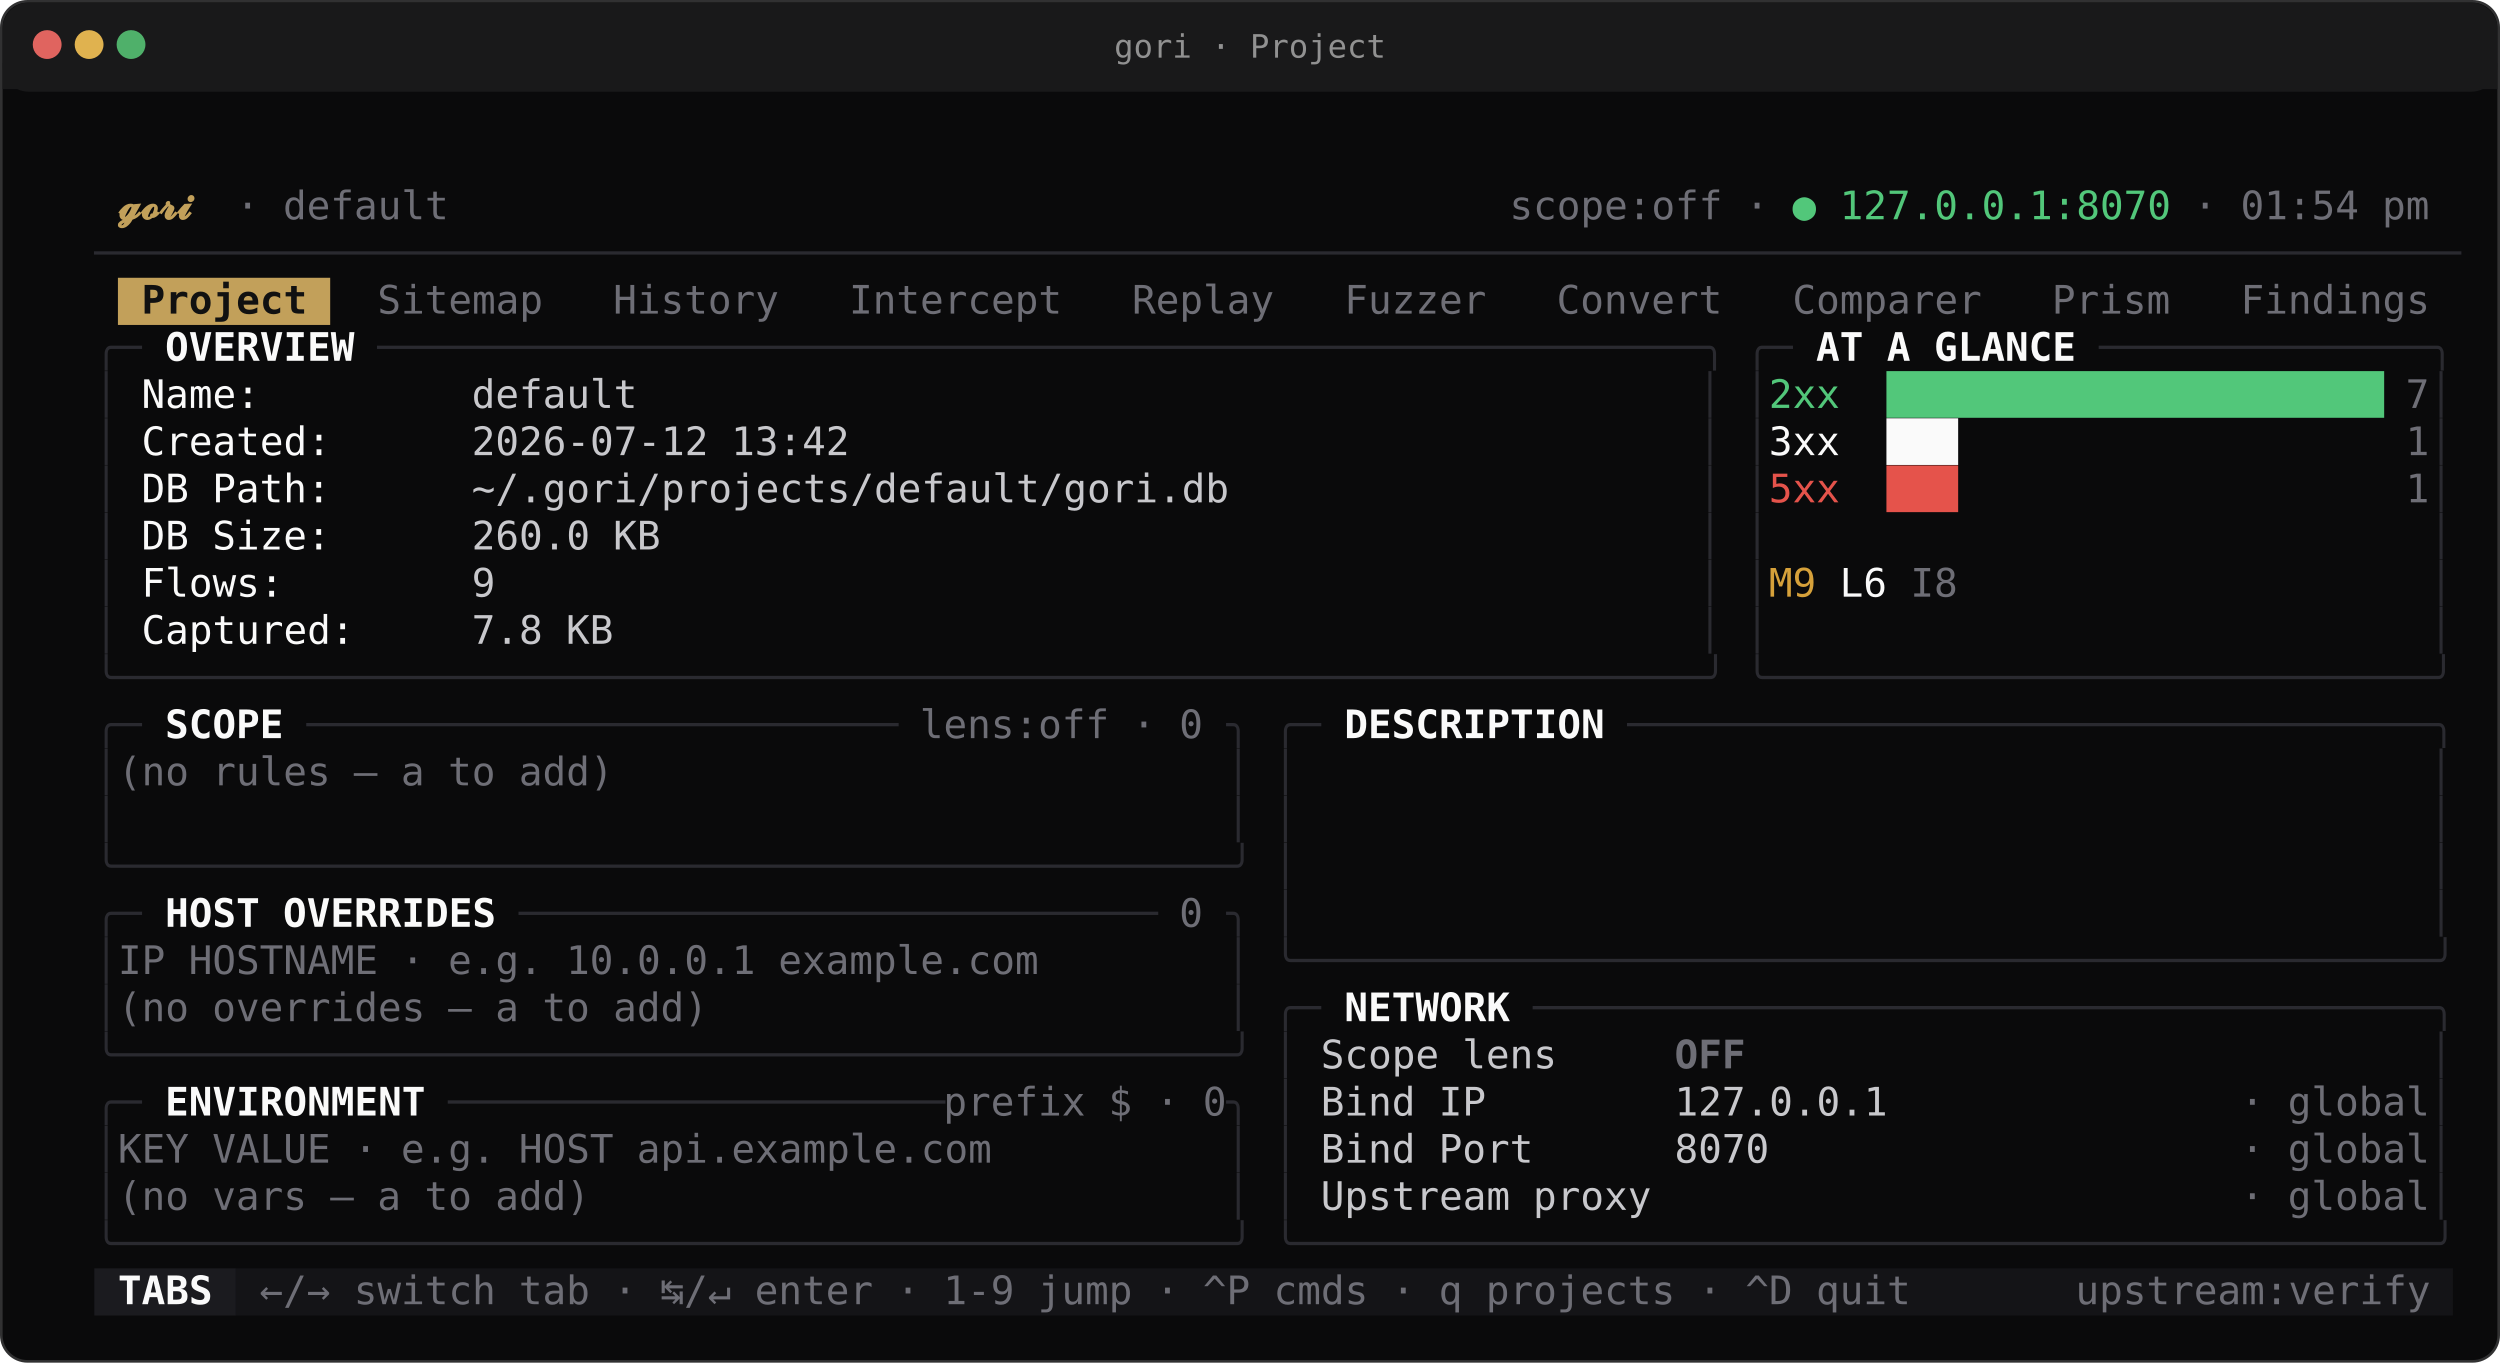
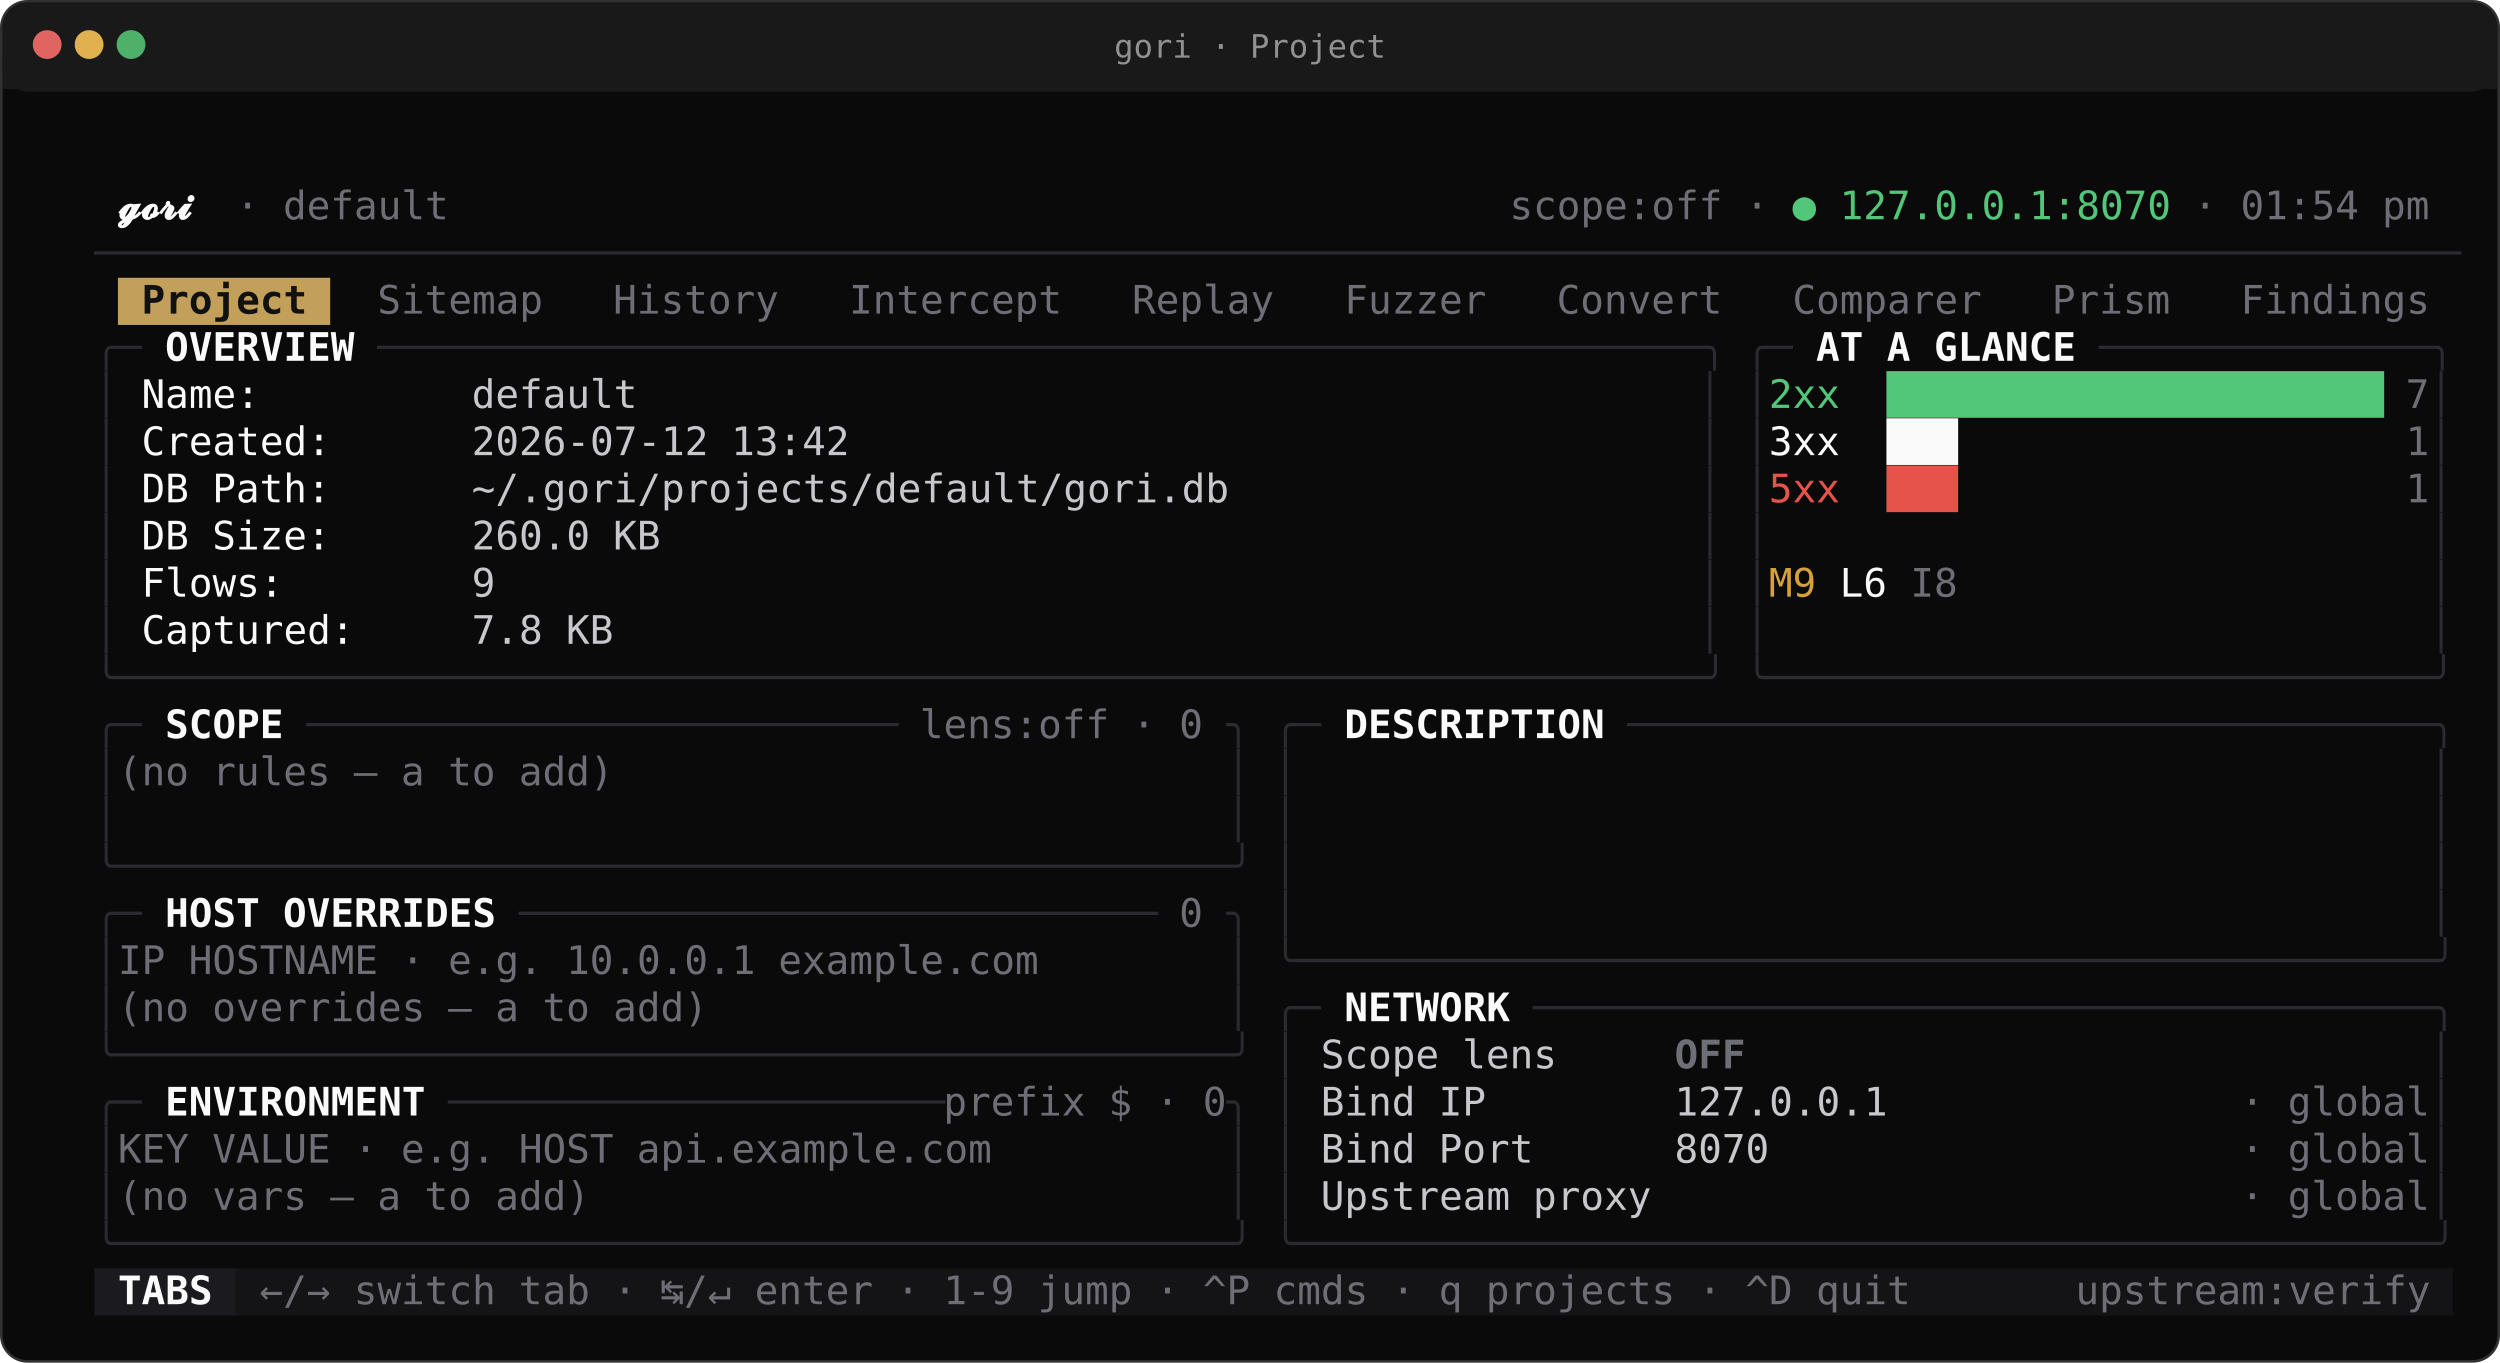
<svg xmlns="http://www.w3.org/2000/svg" width="954" height="520" viewBox="0 0 954.0 520.0" font-family="ui-monospace,'SF Mono','JetBrains Mono',Menlo,Consolas,monospace" font-size="15.0px" role="img" aria-label="gori · Project">
  <rect x="0.5" y="0.5" width="953.0" height="519.0" rx="10" ry="10" fill="#0a0a0b" stroke="#313132" stroke-width="1" />
  <rect x="1" y="1" width="952.0" height="34.0" rx="10" ry="10" fill="#19191a" />
  <rect x="1" y="24.0" width="952.0" height="10" fill="#19191a" />
  <circle cx="18.0" cy="17.0" r="5.5" fill="#e0645f" />
  <circle cx="34.0" cy="17.0" r="5.5" fill="#e0b24f" />
  <circle cx="50.0" cy="17.0" r="5.5" fill="#4fb06a" />
  <text x="477.0" y="22.0" text-anchor="middle" fill="#919191" font-size="12.3px">gori · Project</text>
  <rect x="45.00" y="106.00" width="81.00" height="18.00" fill="#c2a05a" />
  <rect x="36.00" y="484.00" width="54.00" height="18.00" fill="#1b1b1f" />
  <rect x="90.00" y="484.00" width="846.00" height="18.00" fill="#141417" />
-   <text x="45.00" y="83.68" textLength="36.00" lengthAdjust="spacingAndGlyphs" fill="#c2a05a" font-weight="700" xml:space="preserve">𝓰𝓸𝓻𝓲</text>
+   <text x="45.00" y="83.68" textLength="36.00" lengthAdjust="spacingAndGlyphs" fill="#fafafa" font-weight="700" xml:space="preserve">𝓰𝓸𝓻𝓲</text>
  <text x="90.00" y="83.68" textLength="9.00" lengthAdjust="spacingAndGlyphs" fill="#6e6e76" xml:space="preserve">·</text>
  <text x="108.00" y="83.68" textLength="63.00" lengthAdjust="spacingAndGlyphs" fill="#6e6e76" xml:space="preserve">default</text>
  <text x="576.00" y="83.68" textLength="81.00" lengthAdjust="spacingAndGlyphs" fill="#6e6e76" xml:space="preserve">scope:off</text>
  <text x="666.00" y="83.68" textLength="9.00" lengthAdjust="spacingAndGlyphs" fill="#6e6e76" xml:space="preserve">·</text>
  <text x="684.00" y="83.68" textLength="9.00" lengthAdjust="spacingAndGlyphs" fill="#52c77a" xml:space="preserve">●</text>
  <text x="702.00" y="83.68" textLength="126.00" lengthAdjust="spacingAndGlyphs" fill="#52c77a" xml:space="preserve">127.0.0.1:8070</text>
  <text x="837.00" y="83.68" textLength="9.00" lengthAdjust="spacingAndGlyphs" fill="#6e6e76" xml:space="preserve">·</text>
  <text x="855.00" y="83.68" textLength="45.00" lengthAdjust="spacingAndGlyphs" fill="#6e6e76" xml:space="preserve">01:54</text>
  <text x="909.00" y="83.68" textLength="18.00" lengthAdjust="spacingAndGlyphs" fill="#6e6e76" xml:space="preserve">pm</text>
  <text x="36.00" y="101.68" textLength="900.00" lengthAdjust="spacingAndGlyphs" fill="#2a2a30" xml:space="preserve">────────────────────────────────────────────────────────────────────────────────────────────────────</text>
  <text x="54.00" y="119.68" textLength="63.00" lengthAdjust="spacingAndGlyphs" fill="#111111" font-weight="700" xml:space="preserve">Project</text>
  <text x="144.00" y="119.68" textLength="63.00" lengthAdjust="spacingAndGlyphs" fill="#6e6e76" xml:space="preserve">Sitemap</text>
  <text x="234.00" y="119.68" textLength="63.00" lengthAdjust="spacingAndGlyphs" fill="#6e6e76" xml:space="preserve">History</text>
  <text x="324.00" y="119.68" textLength="81.00" lengthAdjust="spacingAndGlyphs" fill="#6e6e76" xml:space="preserve">Intercept</text>
  <text x="432.00" y="119.68" textLength="54.00" lengthAdjust="spacingAndGlyphs" fill="#6e6e76" xml:space="preserve">Replay</text>
  <text x="513.00" y="119.68" textLength="54.00" lengthAdjust="spacingAndGlyphs" fill="#6e6e76" xml:space="preserve">Fuzzer</text>
  <text x="594.00" y="119.68" textLength="63.00" lengthAdjust="spacingAndGlyphs" fill="#6e6e76" xml:space="preserve">Convert</text>
  <text x="684.00" y="119.68" textLength="72.00" lengthAdjust="spacingAndGlyphs" fill="#6e6e76" xml:space="preserve">Comparer</text>
  <text x="783.00" y="119.68" textLength="45.00" lengthAdjust="spacingAndGlyphs" fill="#6e6e76" xml:space="preserve">Prism</text>
  <text x="855.00" y="119.68" textLength="72.00" lengthAdjust="spacingAndGlyphs" fill="#6e6e76" xml:space="preserve">Findings</text>
  <text x="36.00" y="137.68" textLength="18.00" lengthAdjust="spacingAndGlyphs" fill="#2a2a30" xml:space="preserve">╭─</text>
  <text x="63.00" y="137.68" textLength="72.00" lengthAdjust="spacingAndGlyphs" fill="#fafafa" font-weight="700" xml:space="preserve">OVERVIEW</text>
  <text x="144.00" y="137.68" textLength="513.00" lengthAdjust="spacingAndGlyphs" fill="#2a2a30" xml:space="preserve">────────────────────────────────────────────────────────╮</text>
  <text x="666.00" y="137.68" textLength="18.00" lengthAdjust="spacingAndGlyphs" fill="#2a2a30" xml:space="preserve">╭─</text>
  <text x="693.00" y="137.68" textLength="18.00" lengthAdjust="spacingAndGlyphs" fill="#fafafa" font-weight="700" xml:space="preserve">AT</text>
  <text x="720.00" y="137.68" textLength="9.00" lengthAdjust="spacingAndGlyphs" fill="#fafafa" font-weight="700" xml:space="preserve">A</text>
  <text x="738.00" y="137.68" textLength="54.00" lengthAdjust="spacingAndGlyphs" fill="#fafafa" font-weight="700" xml:space="preserve">GLANCE</text>
  <text x="801.00" y="137.68" textLength="135.00" lengthAdjust="spacingAndGlyphs" fill="#2a2a30" xml:space="preserve">──────────────╮</text>
  <text x="36.00" y="155.68" textLength="9.00" lengthAdjust="spacingAndGlyphs" fill="#2a2a30" xml:space="preserve">│</text>
  <text x="54.00" y="155.68" textLength="45.00" lengthAdjust="spacingAndGlyphs" fill="#fafafa" xml:space="preserve">Name:</text>
  <text x="180.00" y="155.68" textLength="63.00" lengthAdjust="spacingAndGlyphs" fill="#c8c8cc" xml:space="preserve">default</text>
  <text x="648.00" y="155.68" textLength="9.00" lengthAdjust="spacingAndGlyphs" fill="#2a2a30" xml:space="preserve">│</text>
  <text x="666.00" y="155.68" textLength="9.00" lengthAdjust="spacingAndGlyphs" fill="#2a2a30" xml:space="preserve">│</text>
  <text x="675.00" y="155.68" textLength="27.00" lengthAdjust="spacingAndGlyphs" fill="#52c77a" xml:space="preserve">2xx</text>
  <text x="720.00" y="155.68" textLength="189.00" lengthAdjust="spacingAndGlyphs" fill="#52c77a" xml:space="preserve">█████████████████████</text>
  <text x="918.00" y="155.68" textLength="9.00" lengthAdjust="spacingAndGlyphs" fill="#6e6e76" xml:space="preserve">7</text>
  <text x="927.00" y="155.68" textLength="9.00" lengthAdjust="spacingAndGlyphs" fill="#2a2a30" xml:space="preserve">│</text>
  <text x="36.00" y="173.68" textLength="9.00" lengthAdjust="spacingAndGlyphs" fill="#2a2a30" xml:space="preserve">│</text>
  <text x="54.00" y="173.68" textLength="72.00" lengthAdjust="spacingAndGlyphs" fill="#fafafa" xml:space="preserve">Created:</text>
  <text x="180.00" y="173.68" textLength="90.00" lengthAdjust="spacingAndGlyphs" fill="#c8c8cc" xml:space="preserve">2026-07-12</text>
  <text x="279.00" y="173.68" textLength="45.00" lengthAdjust="spacingAndGlyphs" fill="#c8c8cc" xml:space="preserve">13:42</text>
  <text x="648.00" y="173.68" textLength="9.00" lengthAdjust="spacingAndGlyphs" fill="#2a2a30" xml:space="preserve">│</text>
  <text x="666.00" y="173.68" textLength="9.00" lengthAdjust="spacingAndGlyphs" fill="#2a2a30" xml:space="preserve">│</text>
  <text x="675.00" y="173.68" textLength="27.00" lengthAdjust="spacingAndGlyphs" fill="#fafafa" xml:space="preserve">3xx</text>
  <text x="720.00" y="173.68" textLength="27.00" lengthAdjust="spacingAndGlyphs" fill="#fafafa" xml:space="preserve">███</text>
  <text x="918.00" y="173.68" textLength="9.00" lengthAdjust="spacingAndGlyphs" fill="#6e6e76" xml:space="preserve">1</text>
  <text x="927.00" y="173.68" textLength="9.00" lengthAdjust="spacingAndGlyphs" fill="#2a2a30" xml:space="preserve">│</text>
  <text x="36.00" y="191.68" textLength="9.00" lengthAdjust="spacingAndGlyphs" fill="#2a2a30" xml:space="preserve">│</text>
  <text x="54.00" y="191.68" textLength="18.00" lengthAdjust="spacingAndGlyphs" fill="#fafafa" xml:space="preserve">DB</text>
  <text x="81.00" y="191.68" textLength="45.00" lengthAdjust="spacingAndGlyphs" fill="#fafafa" xml:space="preserve">Path:</text>
  <text x="180.00" y="191.68" textLength="288.00" lengthAdjust="spacingAndGlyphs" fill="#c8c8cc" xml:space="preserve">~/.gori/projects/default/gori.db</text>
  <text x="648.00" y="191.68" textLength="9.00" lengthAdjust="spacingAndGlyphs" fill="#2a2a30" xml:space="preserve">│</text>
  <text x="666.00" y="191.68" textLength="9.00" lengthAdjust="spacingAndGlyphs" fill="#2a2a30" xml:space="preserve">│</text>
  <text x="675.00" y="191.68" textLength="27.00" lengthAdjust="spacingAndGlyphs" fill="#e5534b" xml:space="preserve">5xx</text>
  <text x="720.00" y="191.68" textLength="27.00" lengthAdjust="spacingAndGlyphs" fill="#e5534b" xml:space="preserve">███</text>
  <text x="918.00" y="191.68" textLength="9.00" lengthAdjust="spacingAndGlyphs" fill="#6e6e76" xml:space="preserve">1</text>
  <text x="927.00" y="191.68" textLength="9.00" lengthAdjust="spacingAndGlyphs" fill="#2a2a30" xml:space="preserve">│</text>
  <text x="36.00" y="209.68" textLength="9.00" lengthAdjust="spacingAndGlyphs" fill="#2a2a30" xml:space="preserve">│</text>
  <text x="54.00" y="209.68" textLength="18.00" lengthAdjust="spacingAndGlyphs" fill="#fafafa" xml:space="preserve">DB</text>
  <text x="81.00" y="209.68" textLength="45.00" lengthAdjust="spacingAndGlyphs" fill="#fafafa" xml:space="preserve">Size:</text>
  <text x="180.00" y="209.68" textLength="45.00" lengthAdjust="spacingAndGlyphs" fill="#c8c8cc" xml:space="preserve">260.0</text>
  <text x="234.00" y="209.68" textLength="18.00" lengthAdjust="spacingAndGlyphs" fill="#c8c8cc" xml:space="preserve">KB</text>
  <text x="648.00" y="209.68" textLength="9.00" lengthAdjust="spacingAndGlyphs" fill="#2a2a30" xml:space="preserve">│</text>
  <text x="666.00" y="209.68" textLength="9.00" lengthAdjust="spacingAndGlyphs" fill="#2a2a30" xml:space="preserve">│</text>
  <text x="927.00" y="209.68" textLength="9.00" lengthAdjust="spacingAndGlyphs" fill="#2a2a30" xml:space="preserve">│</text>
  <text x="36.00" y="227.68" textLength="9.00" lengthAdjust="spacingAndGlyphs" fill="#2a2a30" xml:space="preserve">│</text>
  <text x="54.00" y="227.68" textLength="54.00" lengthAdjust="spacingAndGlyphs" fill="#fafafa" xml:space="preserve">Flows:</text>
  <text x="180.00" y="227.68" textLength="9.00" lengthAdjust="spacingAndGlyphs" fill="#c8c8cc" xml:space="preserve">9</text>
  <text x="648.00" y="227.68" textLength="9.00" lengthAdjust="spacingAndGlyphs" fill="#2a2a30" xml:space="preserve">│</text>
  <text x="666.00" y="227.68" textLength="9.00" lengthAdjust="spacingAndGlyphs" fill="#2a2a30" xml:space="preserve">│</text>
  <text x="675.00" y="227.68" textLength="18.00" lengthAdjust="spacingAndGlyphs" fill="#d6a13a" xml:space="preserve">M9</text>
  <text x="702.00" y="227.68" textLength="18.00" lengthAdjust="spacingAndGlyphs" fill="#fafafa" xml:space="preserve">L6</text>
  <text x="729.00" y="227.68" textLength="18.00" lengthAdjust="spacingAndGlyphs" fill="#6e6e76" xml:space="preserve">I8</text>
  <text x="927.00" y="227.68" textLength="9.00" lengthAdjust="spacingAndGlyphs" fill="#2a2a30" xml:space="preserve">│</text>
  <text x="36.00" y="245.68" textLength="9.00" lengthAdjust="spacingAndGlyphs" fill="#2a2a30" xml:space="preserve">│</text>
  <text x="54.00" y="245.68" textLength="81.00" lengthAdjust="spacingAndGlyphs" fill="#fafafa" xml:space="preserve">Captured:</text>
  <text x="180.00" y="245.68" textLength="27.00" lengthAdjust="spacingAndGlyphs" fill="#c8c8cc" xml:space="preserve">7.8</text>
  <text x="216.00" y="245.68" textLength="18.00" lengthAdjust="spacingAndGlyphs" fill="#c8c8cc" xml:space="preserve">KB</text>
  <text x="648.00" y="245.68" textLength="9.00" lengthAdjust="spacingAndGlyphs" fill="#2a2a30" xml:space="preserve">│</text>
  <text x="666.00" y="245.68" textLength="9.00" lengthAdjust="spacingAndGlyphs" fill="#2a2a30" xml:space="preserve">│</text>
  <text x="927.00" y="245.68" textLength="9.00" lengthAdjust="spacingAndGlyphs" fill="#2a2a30" xml:space="preserve">│</text>
  <text x="36.00" y="263.68" textLength="621.00" lengthAdjust="spacingAndGlyphs" fill="#2a2a30" xml:space="preserve">╰───────────────────────────────────────────────────────────────────╯</text>
  <text x="666.00" y="263.68" textLength="270.00" lengthAdjust="spacingAndGlyphs" fill="#2a2a30" xml:space="preserve">╰────────────────────────────╯</text>
  <text x="36.00" y="281.68" textLength="18.00" lengthAdjust="spacingAndGlyphs" fill="#2a2a30" xml:space="preserve">╭─</text>
  <text x="63.00" y="281.68" textLength="45.00" lengthAdjust="spacingAndGlyphs" fill="#fafafa" font-weight="700" xml:space="preserve">SCOPE</text>
  <text x="117.00" y="281.68" textLength="225.00" lengthAdjust="spacingAndGlyphs" fill="#2a2a30" xml:space="preserve">─────────────────────────</text>
  <text x="351.00" y="281.68" textLength="72.00" lengthAdjust="spacingAndGlyphs" fill="#6e6e76" xml:space="preserve">lens:off</text>
  <text x="432.00" y="281.68" textLength="9.00" lengthAdjust="spacingAndGlyphs" fill="#6e6e76" xml:space="preserve">·</text>
  <text x="450.00" y="281.68" textLength="9.00" lengthAdjust="spacingAndGlyphs" fill="#6e6e76" xml:space="preserve">0</text>
  <text x="468.00" y="281.68" textLength="9.00" lengthAdjust="spacingAndGlyphs" fill="#2a2a30" xml:space="preserve">╮</text>
  <text x="486.00" y="281.68" textLength="18.00" lengthAdjust="spacingAndGlyphs" fill="#2a2a30" xml:space="preserve">╭─</text>
  <text x="513.00" y="281.68" textLength="99.00" lengthAdjust="spacingAndGlyphs" fill="#fafafa" font-weight="700" xml:space="preserve">DESCRIPTION</text>
  <text x="621.00" y="281.68" textLength="315.00" lengthAdjust="spacingAndGlyphs" fill="#2a2a30" xml:space="preserve">──────────────────────────────────╮</text>
  <text x="36.00" y="299.68" textLength="9.00" lengthAdjust="spacingAndGlyphs" fill="#2a2a30" xml:space="preserve">│</text>
  <text x="45.00" y="299.68" textLength="27.00" lengthAdjust="spacingAndGlyphs" fill="#6e6e76" xml:space="preserve">(no</text>
  <text x="81.00" y="299.68" textLength="45.00" lengthAdjust="spacingAndGlyphs" fill="#6e6e76" xml:space="preserve">rules</text>
  <text x="135.00" y="299.68" textLength="9.00" lengthAdjust="spacingAndGlyphs" fill="#6e6e76" xml:space="preserve">—</text>
  <text x="153.00" y="299.68" textLength="9.00" lengthAdjust="spacingAndGlyphs" fill="#6e6e76" xml:space="preserve">a</text>
  <text x="171.00" y="299.68" textLength="18.00" lengthAdjust="spacingAndGlyphs" fill="#6e6e76" xml:space="preserve">to</text>
  <text x="198.00" y="299.68" textLength="36.00" lengthAdjust="spacingAndGlyphs" fill="#6e6e76" xml:space="preserve">add)</text>
  <text x="468.00" y="299.68" textLength="9.00" lengthAdjust="spacingAndGlyphs" fill="#2a2a30" xml:space="preserve">│</text>
  <text x="486.00" y="299.68" textLength="9.00" lengthAdjust="spacingAndGlyphs" fill="#2a2a30" xml:space="preserve">│</text>
  <text x="927.00" y="299.68" textLength="9.00" lengthAdjust="spacingAndGlyphs" fill="#2a2a30" xml:space="preserve">│</text>
  <text x="36.00" y="317.68" textLength="9.00" lengthAdjust="spacingAndGlyphs" fill="#2a2a30" xml:space="preserve">│</text>
  <text x="468.00" y="317.68" textLength="9.00" lengthAdjust="spacingAndGlyphs" fill="#2a2a30" xml:space="preserve">│</text>
  <text x="486.00" y="317.68" textLength="9.00" lengthAdjust="spacingAndGlyphs" fill="#2a2a30" xml:space="preserve">│</text>
  <text x="927.00" y="317.68" textLength="9.00" lengthAdjust="spacingAndGlyphs" fill="#2a2a30" xml:space="preserve">│</text>
  <text x="36.00" y="335.68" textLength="441.00" lengthAdjust="spacingAndGlyphs" fill="#2a2a30" xml:space="preserve">╰───────────────────────────────────────────────╯</text>
  <text x="486.00" y="335.68" textLength="9.00" lengthAdjust="spacingAndGlyphs" fill="#2a2a30" xml:space="preserve">│</text>
  <text x="927.00" y="335.68" textLength="9.00" lengthAdjust="spacingAndGlyphs" fill="#2a2a30" xml:space="preserve">│</text>
  <text x="36.00" y="353.68" textLength="18.00" lengthAdjust="spacingAndGlyphs" fill="#2a2a30" xml:space="preserve">╭─</text>
  <text x="63.00" y="353.68" textLength="36.00" lengthAdjust="spacingAndGlyphs" fill="#fafafa" font-weight="700" xml:space="preserve">HOST</text>
  <text x="108.00" y="353.68" textLength="81.00" lengthAdjust="spacingAndGlyphs" fill="#fafafa" font-weight="700" xml:space="preserve">OVERRIDES</text>
  <text x="198.00" y="353.68" textLength="243.00" lengthAdjust="spacingAndGlyphs" fill="#2a2a30" xml:space="preserve">───────────────────────────</text>
  <text x="450.00" y="353.68" textLength="9.00" lengthAdjust="spacingAndGlyphs" fill="#6e6e76" xml:space="preserve">0</text>
  <text x="468.00" y="353.68" textLength="9.00" lengthAdjust="spacingAndGlyphs" fill="#2a2a30" xml:space="preserve">╮</text>
  <text x="486.00" y="353.68" textLength="9.00" lengthAdjust="spacingAndGlyphs" fill="#2a2a30" xml:space="preserve">│</text>
  <text x="927.00" y="353.68" textLength="9.00" lengthAdjust="spacingAndGlyphs" fill="#2a2a30" xml:space="preserve">│</text>
  <text x="36.00" y="371.68" textLength="9.00" lengthAdjust="spacingAndGlyphs" fill="#2a2a30" xml:space="preserve">│</text>
  <text x="45.00" y="371.68" textLength="18.00" lengthAdjust="spacingAndGlyphs" fill="#6e6e76" xml:space="preserve">IP</text>
  <text x="72.00" y="371.68" textLength="72.00" lengthAdjust="spacingAndGlyphs" fill="#6e6e76" xml:space="preserve">HOSTNAME</text>
  <text x="153.00" y="371.68" textLength="9.00" lengthAdjust="spacingAndGlyphs" fill="#6e6e76" xml:space="preserve">·</text>
  <text x="171.00" y="371.68" textLength="36.00" lengthAdjust="spacingAndGlyphs" fill="#6e6e76" xml:space="preserve">e.g.</text>
  <text x="216.00" y="371.68" textLength="72.00" lengthAdjust="spacingAndGlyphs" fill="#6e6e76" xml:space="preserve">10.0.0.1</text>
  <text x="297.00" y="371.68" textLength="99.00" lengthAdjust="spacingAndGlyphs" fill="#6e6e76" xml:space="preserve">example.com</text>
  <text x="468.00" y="371.68" textLength="9.00" lengthAdjust="spacingAndGlyphs" fill="#2a2a30" xml:space="preserve">│</text>
  <text x="486.00" y="371.68" textLength="450.00" lengthAdjust="spacingAndGlyphs" fill="#2a2a30" xml:space="preserve">╰────────────────────────────────────────────────╯</text>
  <text x="36.00" y="389.68" textLength="9.00" lengthAdjust="spacingAndGlyphs" fill="#2a2a30" xml:space="preserve">│</text>
  <text x="45.00" y="389.68" textLength="27.00" lengthAdjust="spacingAndGlyphs" fill="#6e6e76" xml:space="preserve">(no</text>
  <text x="81.00" y="389.68" textLength="81.00" lengthAdjust="spacingAndGlyphs" fill="#6e6e76" xml:space="preserve">overrides</text>
  <text x="171.00" y="389.68" textLength="9.00" lengthAdjust="spacingAndGlyphs" fill="#6e6e76" xml:space="preserve">—</text>
  <text x="189.00" y="389.68" textLength="9.00" lengthAdjust="spacingAndGlyphs" fill="#6e6e76" xml:space="preserve">a</text>
  <text x="207.00" y="389.68" textLength="18.00" lengthAdjust="spacingAndGlyphs" fill="#6e6e76" xml:space="preserve">to</text>
  <text x="234.00" y="389.68" textLength="36.00" lengthAdjust="spacingAndGlyphs" fill="#6e6e76" xml:space="preserve">add)</text>
  <text x="468.00" y="389.68" textLength="9.00" lengthAdjust="spacingAndGlyphs" fill="#2a2a30" xml:space="preserve">│</text>
  <text x="486.00" y="389.68" textLength="18.00" lengthAdjust="spacingAndGlyphs" fill="#2a2a30" xml:space="preserve">╭─</text>
  <text x="513.00" y="389.68" textLength="63.00" lengthAdjust="spacingAndGlyphs" fill="#fafafa" font-weight="700" xml:space="preserve">NETWORK</text>
  <text x="585.00" y="389.68" textLength="351.00" lengthAdjust="spacingAndGlyphs" fill="#2a2a30" xml:space="preserve">──────────────────────────────────────╮</text>
  <text x="36.00" y="407.68" textLength="441.00" lengthAdjust="spacingAndGlyphs" fill="#2a2a30" xml:space="preserve">╰───────────────────────────────────────────────╯</text>
  <text x="486.00" y="407.68" textLength="9.00" lengthAdjust="spacingAndGlyphs" fill="#2a2a30" xml:space="preserve">│</text>
  <text x="504.00" y="407.68" textLength="45.00" lengthAdjust="spacingAndGlyphs" fill="#c8c8cc" xml:space="preserve">Scope</text>
  <text x="558.00" y="407.68" textLength="36.00" lengthAdjust="spacingAndGlyphs" fill="#c8c8cc" xml:space="preserve">lens</text>
  <text x="639.00" y="407.68" textLength="27.00" lengthAdjust="spacingAndGlyphs" fill="#6e6e76" font-weight="700" xml:space="preserve">OFF</text>
  <text x="927.00" y="407.68" textLength="9.00" lengthAdjust="spacingAndGlyphs" fill="#2a2a30" xml:space="preserve">│</text>
  <text x="36.00" y="425.68" textLength="18.00" lengthAdjust="spacingAndGlyphs" fill="#2a2a30" xml:space="preserve">╭─</text>
  <text x="63.00" y="425.68" textLength="99.00" lengthAdjust="spacingAndGlyphs" fill="#fafafa" font-weight="700" xml:space="preserve">ENVIRONMENT</text>
  <text x="171.00" y="425.68" textLength="189.00" lengthAdjust="spacingAndGlyphs" fill="#2a2a30" xml:space="preserve">─────────────────────</text>
  <text x="360.00" y="425.68" textLength="54.00" lengthAdjust="spacingAndGlyphs" fill="#6e6e76" xml:space="preserve">prefix</text>
  <text x="423.00" y="425.68" textLength="9.00" lengthAdjust="spacingAndGlyphs" fill="#6e6e76" xml:space="preserve">$</text>
  <text x="441.00" y="425.68" textLength="9.00" lengthAdjust="spacingAndGlyphs" fill="#6e6e76" xml:space="preserve">·</text>
  <text x="459.00" y="425.68" textLength="9.00" lengthAdjust="spacingAndGlyphs" fill="#6e6e76" xml:space="preserve">0</text>
  <text x="468.00" y="425.68" textLength="9.00" lengthAdjust="spacingAndGlyphs" fill="#2a2a30" xml:space="preserve">╮</text>
  <text x="486.00" y="425.68" textLength="9.00" lengthAdjust="spacingAndGlyphs" fill="#2a2a30" xml:space="preserve">│</text>
  <text x="504.00" y="425.68" textLength="36.00" lengthAdjust="spacingAndGlyphs" fill="#c8c8cc" xml:space="preserve">Bind</text>
  <text x="549.00" y="425.68" textLength="18.00" lengthAdjust="spacingAndGlyphs" fill="#c8c8cc" xml:space="preserve">IP</text>
  <text x="639.00" y="425.68" textLength="81.00" lengthAdjust="spacingAndGlyphs" fill="#c8c8cc" xml:space="preserve">127.0.0.1</text>
  <text x="855.00" y="425.68" textLength="9.00" lengthAdjust="spacingAndGlyphs" fill="#6e6e76" xml:space="preserve">·</text>
  <text x="873.00" y="425.68" textLength="54.00" lengthAdjust="spacingAndGlyphs" fill="#6e6e76" xml:space="preserve">global</text>
  <text x="927.00" y="425.68" textLength="9.00" lengthAdjust="spacingAndGlyphs" fill="#2a2a30" xml:space="preserve">│</text>
  <text x="36.00" y="443.68" textLength="9.00" lengthAdjust="spacingAndGlyphs" fill="#2a2a30" xml:space="preserve">│</text>
  <text x="45.00" y="443.68" textLength="27.00" lengthAdjust="spacingAndGlyphs" fill="#6e6e76" xml:space="preserve">KEY</text>
  <text x="81.00" y="443.68" textLength="45.00" lengthAdjust="spacingAndGlyphs" fill="#6e6e76" xml:space="preserve">VALUE</text>
  <text x="135.00" y="443.68" textLength="9.00" lengthAdjust="spacingAndGlyphs" fill="#6e6e76" xml:space="preserve">·</text>
  <text x="153.00" y="443.68" textLength="36.00" lengthAdjust="spacingAndGlyphs" fill="#6e6e76" xml:space="preserve">e.g.</text>
  <text x="198.00" y="443.68" textLength="36.00" lengthAdjust="spacingAndGlyphs" fill="#6e6e76" xml:space="preserve">HOST</text>
  <text x="243.00" y="443.68" textLength="135.00" lengthAdjust="spacingAndGlyphs" fill="#6e6e76" xml:space="preserve">api.example.com</text>
  <text x="468.00" y="443.68" textLength="9.00" lengthAdjust="spacingAndGlyphs" fill="#2a2a30" xml:space="preserve">│</text>
  <text x="486.00" y="443.68" textLength="9.00" lengthAdjust="spacingAndGlyphs" fill="#2a2a30" xml:space="preserve">│</text>
  <text x="504.00" y="443.68" textLength="36.00" lengthAdjust="spacingAndGlyphs" fill="#c8c8cc" xml:space="preserve">Bind</text>
  <text x="549.00" y="443.68" textLength="36.00" lengthAdjust="spacingAndGlyphs" fill="#c8c8cc" xml:space="preserve">Port</text>
  <text x="639.00" y="443.68" textLength="36.00" lengthAdjust="spacingAndGlyphs" fill="#c8c8cc" xml:space="preserve">8070</text>
  <text x="855.00" y="443.68" textLength="9.00" lengthAdjust="spacingAndGlyphs" fill="#6e6e76" xml:space="preserve">·</text>
  <text x="873.00" y="443.68" textLength="54.00" lengthAdjust="spacingAndGlyphs" fill="#6e6e76" xml:space="preserve">global</text>
  <text x="927.00" y="443.68" textLength="9.00" lengthAdjust="spacingAndGlyphs" fill="#2a2a30" xml:space="preserve">│</text>
  <text x="36.00" y="461.68" textLength="9.00" lengthAdjust="spacingAndGlyphs" fill="#2a2a30" xml:space="preserve">│</text>
  <text x="45.00" y="461.68" textLength="27.00" lengthAdjust="spacingAndGlyphs" fill="#6e6e76" xml:space="preserve">(no</text>
  <text x="81.00" y="461.68" textLength="36.00" lengthAdjust="spacingAndGlyphs" fill="#6e6e76" xml:space="preserve">vars</text>
  <text x="126.00" y="461.68" textLength="9.00" lengthAdjust="spacingAndGlyphs" fill="#6e6e76" xml:space="preserve">—</text>
  <text x="144.00" y="461.68" textLength="9.00" lengthAdjust="spacingAndGlyphs" fill="#6e6e76" xml:space="preserve">a</text>
  <text x="162.00" y="461.68" textLength="18.00" lengthAdjust="spacingAndGlyphs" fill="#6e6e76" xml:space="preserve">to</text>
  <text x="189.00" y="461.68" textLength="36.00" lengthAdjust="spacingAndGlyphs" fill="#6e6e76" xml:space="preserve">add)</text>
  <text x="468.00" y="461.68" textLength="9.00" lengthAdjust="spacingAndGlyphs" fill="#2a2a30" xml:space="preserve">│</text>
  <text x="486.00" y="461.68" textLength="9.00" lengthAdjust="spacingAndGlyphs" fill="#2a2a30" xml:space="preserve">│</text>
  <text x="504.00" y="461.68" textLength="72.00" lengthAdjust="spacingAndGlyphs" fill="#c8c8cc" xml:space="preserve">Upstream</text>
  <text x="585.00" y="461.68" textLength="45.00" lengthAdjust="spacingAndGlyphs" fill="#c8c8cc" xml:space="preserve">proxy</text>
  <text x="855.00" y="461.68" textLength="9.00" lengthAdjust="spacingAndGlyphs" fill="#6e6e76" xml:space="preserve">·</text>
  <text x="873.00" y="461.68" textLength="54.00" lengthAdjust="spacingAndGlyphs" fill="#6e6e76" xml:space="preserve">global</text>
  <text x="927.00" y="461.68" textLength="9.00" lengthAdjust="spacingAndGlyphs" fill="#2a2a30" xml:space="preserve">│</text>
  <text x="36.00" y="479.68" textLength="441.00" lengthAdjust="spacingAndGlyphs" fill="#2a2a30" xml:space="preserve">╰───────────────────────────────────────────────╯</text>
  <text x="486.00" y="479.68" textLength="450.00" lengthAdjust="spacingAndGlyphs" fill="#2a2a30" xml:space="preserve">╰────────────────────────────────────────────────╯</text>
  <text x="45.00" y="497.68" textLength="36.00" lengthAdjust="spacingAndGlyphs" fill="#fafafa" font-weight="700" xml:space="preserve">TABS</text>
  <text x="99.00" y="497.68" textLength="27.00" lengthAdjust="spacingAndGlyphs" fill="#6e6e76" xml:space="preserve">←/→</text>
  <text x="135.00" y="497.68" textLength="54.00" lengthAdjust="spacingAndGlyphs" fill="#6e6e76" xml:space="preserve">switch</text>
  <text x="198.00" y="497.68" textLength="27.00" lengthAdjust="spacingAndGlyphs" fill="#6e6e76" xml:space="preserve">tab</text>
  <text x="234.00" y="497.68" textLength="9.00" lengthAdjust="spacingAndGlyphs" fill="#6e6e76" xml:space="preserve">·</text>
  <text x="252.00" y="497.68" textLength="27.00" lengthAdjust="spacingAndGlyphs" fill="#6e6e76" xml:space="preserve">↹/↵</text>
  <text x="288.00" y="497.68" textLength="45.00" lengthAdjust="spacingAndGlyphs" fill="#6e6e76" xml:space="preserve">enter</text>
  <text x="342.00" y="497.68" textLength="9.00" lengthAdjust="spacingAndGlyphs" fill="#6e6e76" xml:space="preserve">·</text>
  <text x="360.00" y="497.68" textLength="27.00" lengthAdjust="spacingAndGlyphs" fill="#6e6e76" xml:space="preserve">1-9</text>
  <text x="396.00" y="497.68" textLength="36.00" lengthAdjust="spacingAndGlyphs" fill="#6e6e76" xml:space="preserve">jump</text>
  <text x="441.00" y="497.68" textLength="9.00" lengthAdjust="spacingAndGlyphs" fill="#6e6e76" xml:space="preserve">·</text>
  <text x="459.00" y="497.68" textLength="18.00" lengthAdjust="spacingAndGlyphs" fill="#6e6e76" xml:space="preserve">^P</text>
  <text x="486.00" y="497.68" textLength="36.00" lengthAdjust="spacingAndGlyphs" fill="#6e6e76" xml:space="preserve">cmds</text>
  <text x="531.00" y="497.68" textLength="9.00" lengthAdjust="spacingAndGlyphs" fill="#6e6e76" xml:space="preserve">·</text>
  <text x="549.00" y="497.68" textLength="9.00" lengthAdjust="spacingAndGlyphs" fill="#6e6e76" xml:space="preserve">q</text>
  <text x="567.00" y="497.68" textLength="72.00" lengthAdjust="spacingAndGlyphs" fill="#6e6e76" xml:space="preserve">projects</text>
  <text x="648.00" y="497.68" textLength="9.00" lengthAdjust="spacingAndGlyphs" fill="#6e6e76" xml:space="preserve">·</text>
  <text x="666.00" y="497.68" textLength="18.00" lengthAdjust="spacingAndGlyphs" fill="#6e6e76" xml:space="preserve">^D</text>
  <text x="693.00" y="497.68" textLength="36.00" lengthAdjust="spacingAndGlyphs" fill="#6e6e76" xml:space="preserve">quit</text>
  <text x="792.00" y="497.68" textLength="135.00" lengthAdjust="spacingAndGlyphs" fill="#6e6e76" xml:space="preserve">upstream:verify</text>
</svg>
